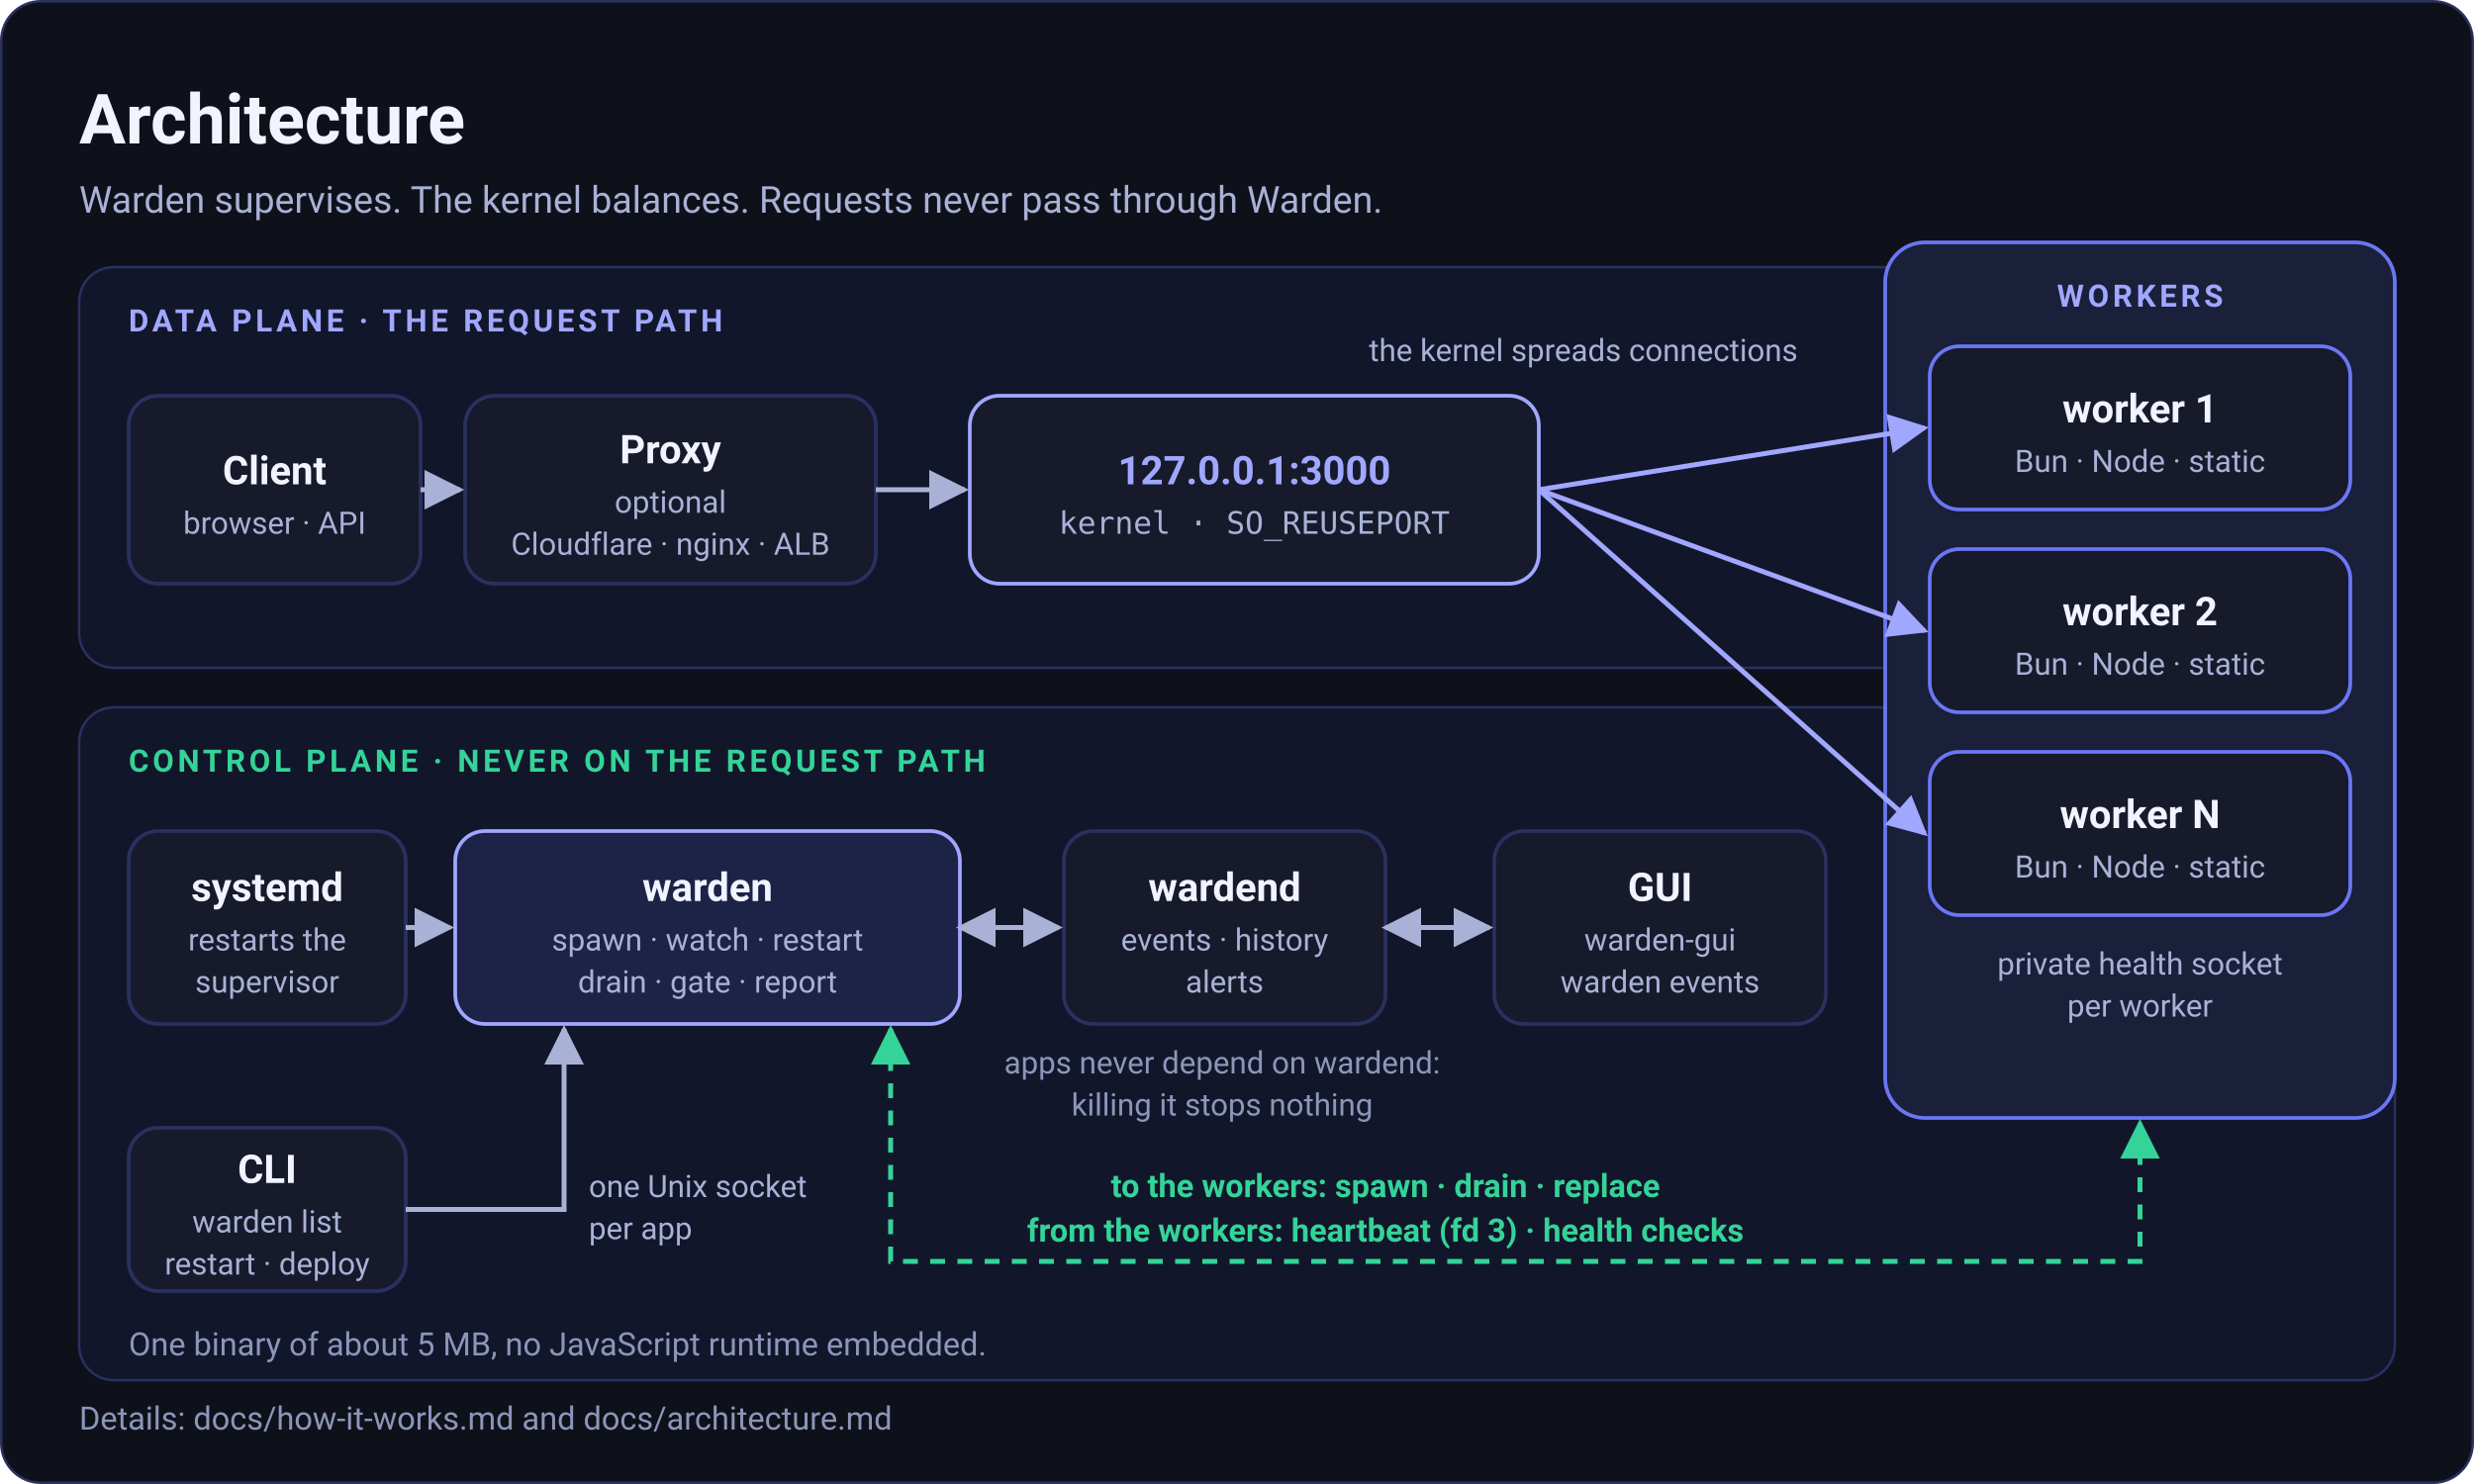
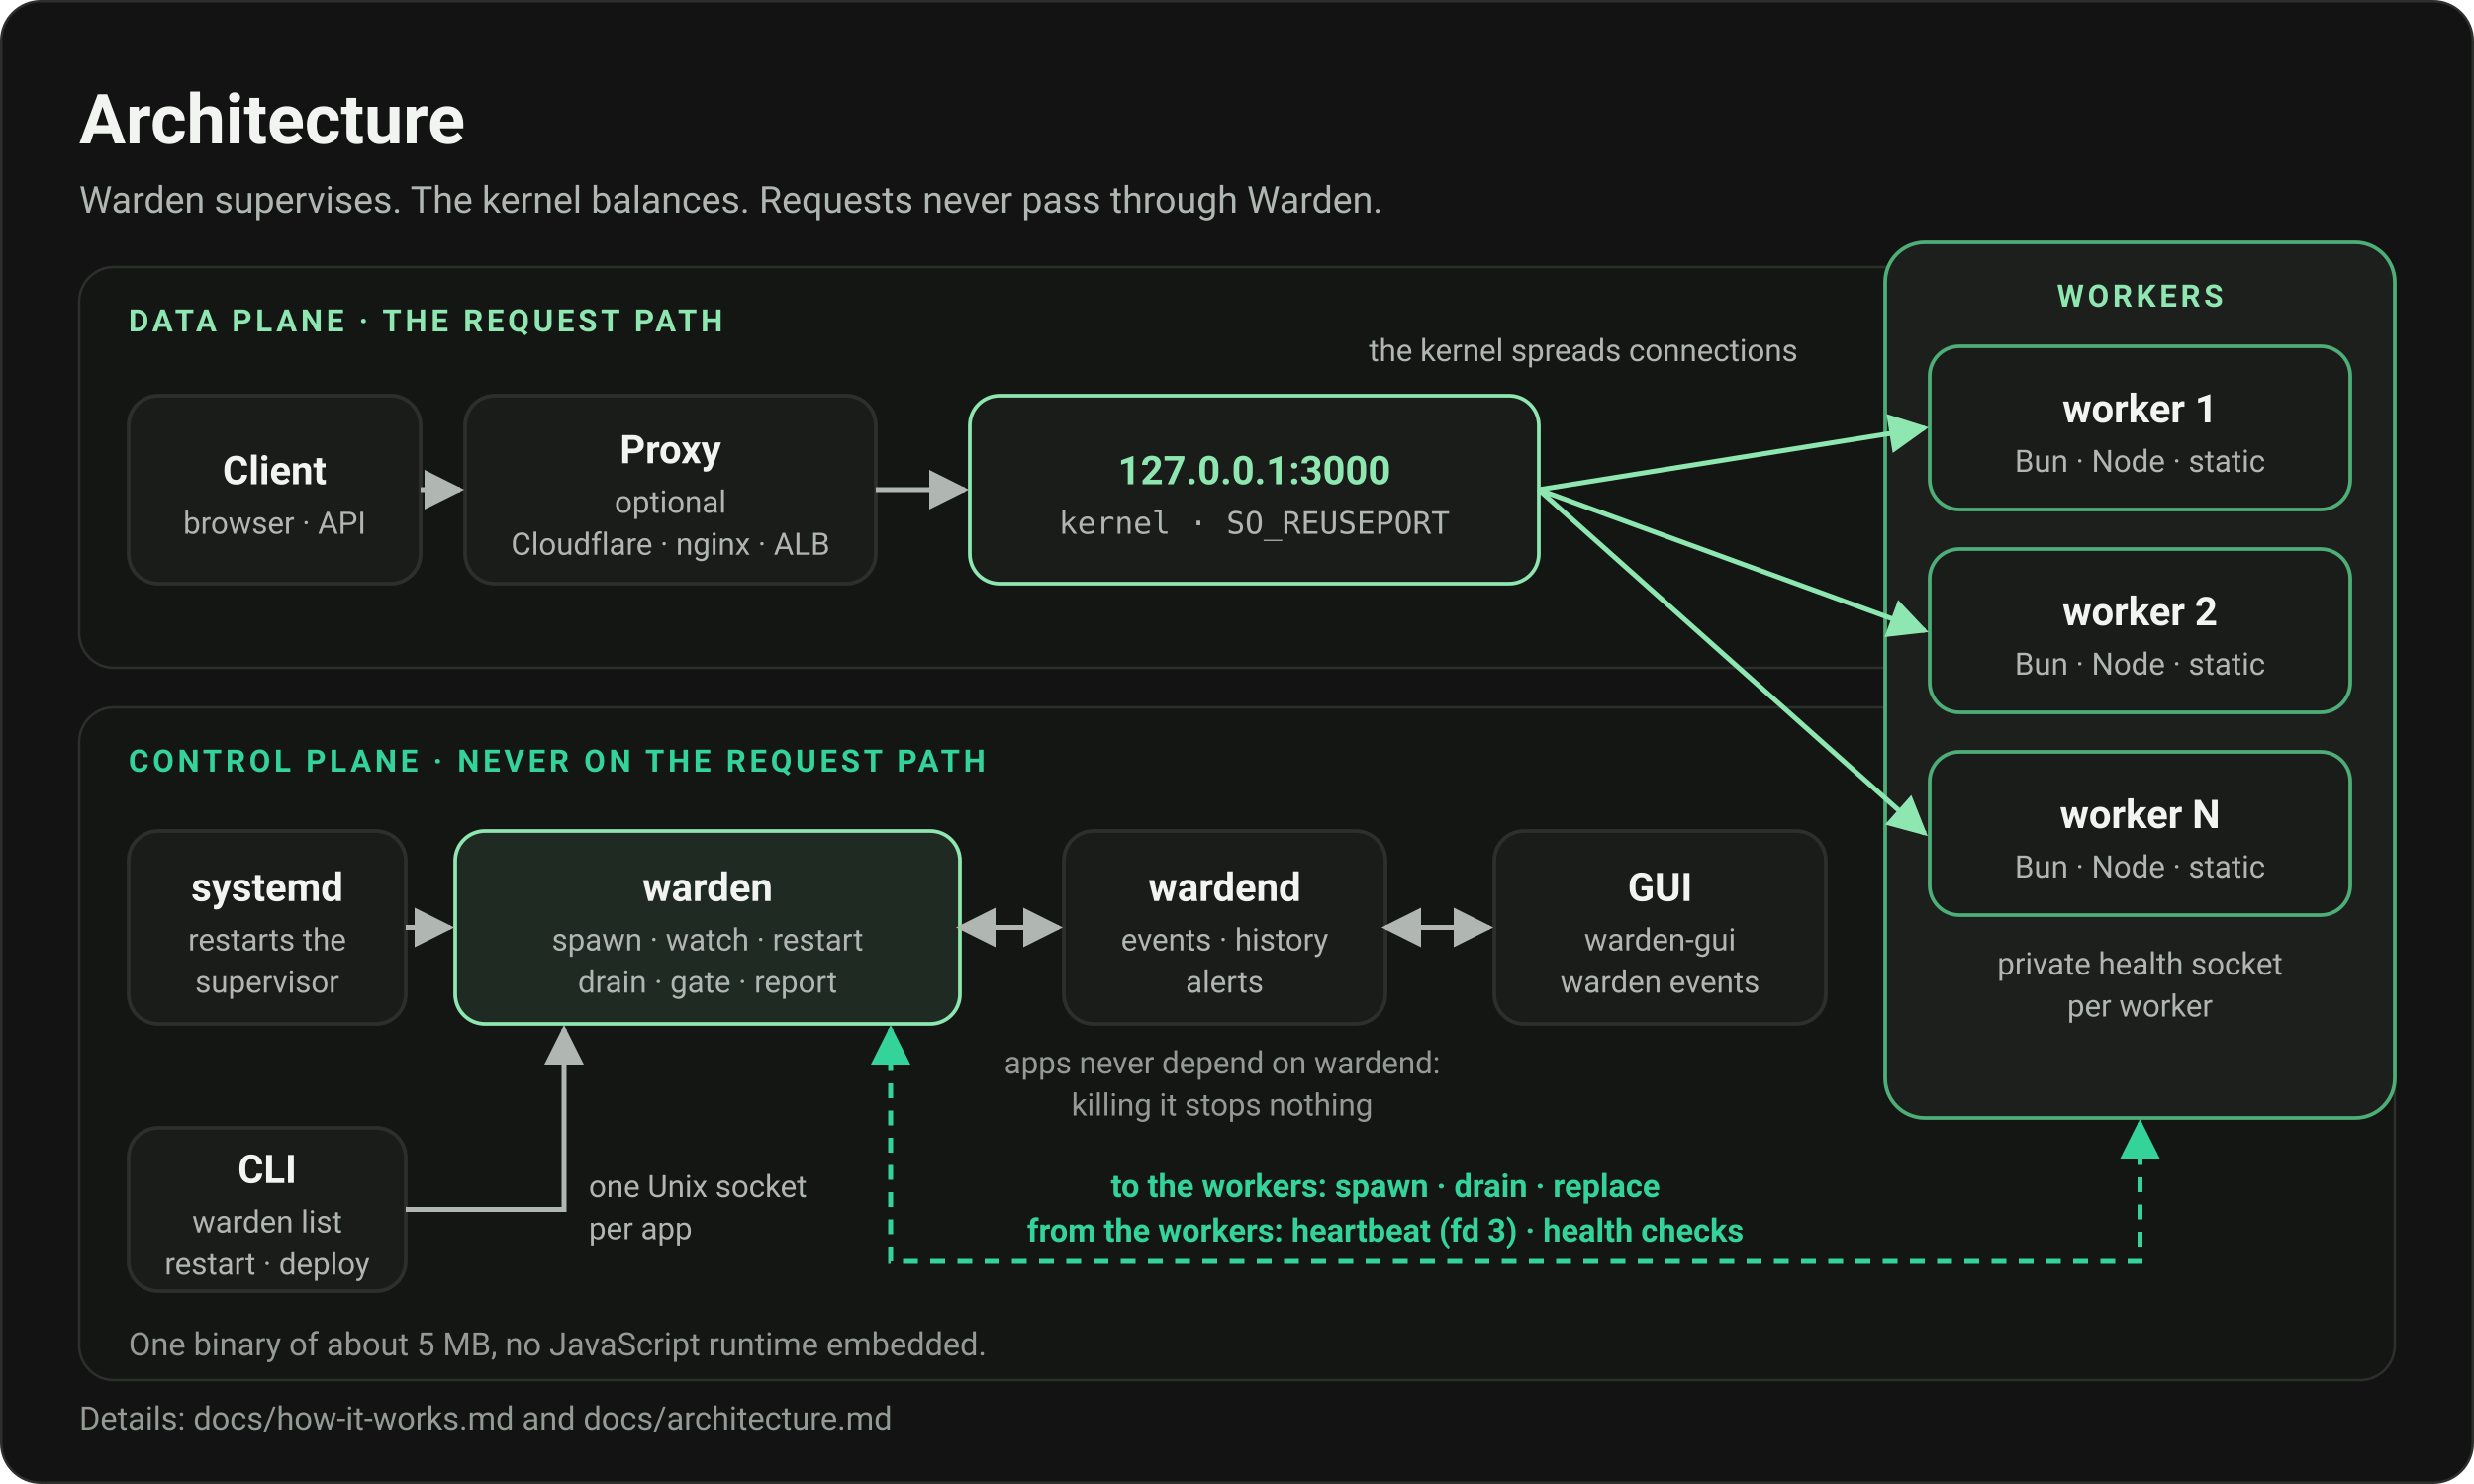
<svg xmlns="http://www.w3.org/2000/svg" viewBox="0 0 1000 600" width="1000" height="600" role="img" aria-labelledby="t d">
-   <rect x="0.5" y="0.5" width="999" height="599" rx="16" fill="#0f111a" stroke="#2a3060" stroke-width="1" />
+   <rect x="0.5" y="0.5" width="999" height="599" rx="16" fill="#121312" stroke="#2c2f2c" stroke-width="1" />
  <defs>
    <marker id="aa9b1d6" viewBox="0 0 10 10" refX="9" refY="5" markerWidth="8" markerHeight="8" orient="auto-start-reverse">
-       <path d="M0 0 L10 5 L0 10 z" fill="#a9b1d6" />
+       <path d="M0 0 L10 5 L0 10 z" fill="#b0b6b1" />
    </marker>
    <marker id="aa0a7ff" viewBox="0 0 10 10" refX="9" refY="5" markerWidth="8" markerHeight="8" orient="auto-start-reverse">
-       <path d="M0 0 L10 5 L0 10 z" fill="#a0a7ff" />
+       <path d="M0 0 L10 5 L0 10 z" fill="#8ee6b0" />
    </marker>
    <marker id="a34d399" viewBox="0 0 10 10" refX="9" refY="5" markerWidth="8" markerHeight="8" orient="auto-start-reverse">
      <path d="M0 0 L10 5 L0 10 z" fill="#34d399" />
    </marker>
  </defs>
-   <text x="32" y="58" font-family="system-ui, -apple-system, BlinkMacSystemFont, 'Segoe UI', Roboto, 'Helvetica Neue', Arial, sans-serif" font-size="28" font-weight="700" fill="#f1f3ff" text-anchor="start">Architecture</text>
-   <text x="32" y="86" font-family="system-ui, -apple-system, BlinkMacSystemFont, 'Segoe UI', Roboto, 'Helvetica Neue', Arial, sans-serif" font-size="15" font-weight="400" fill="#a9b1d6" text-anchor="start">Warden supervises. The kernel balances. Requests never pass through Warden.</text>
-   <rect x="32" y="108" width="936" height="162" rx="14" fill="#12162a" stroke="#2a3060" stroke-width="1" />
-   <text x="52" y="134" font-family="system-ui, -apple-system, BlinkMacSystemFont, 'Segoe UI', Roboto, 'Helvetica Neue', Arial, sans-serif" font-size="12.5" font-weight="700" fill="#a0a7ff" text-anchor="start" letter-spacing="1.5">DATA PLANE · THE REQUEST PATH</text>
-   <rect x="32" y="286" width="936" height="272" rx="14" fill="#12162a" stroke="#2a3060" stroke-width="1" />
+   <text x="32" y="58" font-family="system-ui, -apple-system, BlinkMacSystemFont, 'Segoe UI', Roboto, 'Helvetica Neue', Arial, sans-serif" font-size="28" font-weight="700" fill="#f2f4f2" text-anchor="start">Architecture</text>
+   <text x="32" y="86" font-family="system-ui, -apple-system, BlinkMacSystemFont, 'Segoe UI', Roboto, 'Helvetica Neue', Arial, sans-serif" font-size="15" font-weight="400" fill="#b0b6b1" text-anchor="start">Warden supervises. The kernel balances. Requests never pass through Warden.</text>
+   <rect x="32" y="108" width="936" height="162" rx="14" fill="#141614" stroke="#2c2f2c" stroke-width="1" />
+   <text x="52" y="134" font-family="system-ui, -apple-system, BlinkMacSystemFont, 'Segoe UI', Roboto, 'Helvetica Neue', Arial, sans-serif" font-size="12.5" font-weight="700" fill="#8ee6b0" text-anchor="start" letter-spacing="1.5">DATA PLANE · THE REQUEST PATH</text>
+   <rect x="32" y="286" width="936" height="272" rx="14" fill="#141614" stroke="#2c2f2c" stroke-width="1" />
  <text x="52" y="312" font-family="system-ui, -apple-system, BlinkMacSystemFont, 'Segoe UI', Roboto, 'Helvetica Neue', Arial, sans-serif" font-size="12.5" font-weight="700" fill="#34d399" text-anchor="start" letter-spacing="1.5">CONTROL PLANE · NEVER ON THE REQUEST PATH</text>
-   <rect x="762" y="98" width="206" height="354" rx="16" fill="#1a1f3a" stroke="#6b76f5" stroke-width="1.5" />
-   <text x="865" y="124" font-family="system-ui, -apple-system, BlinkMacSystemFont, 'Segoe UI', Roboto, 'Helvetica Neue', Arial, sans-serif" font-size="12.5" font-weight="700" fill="#a0a7ff" text-anchor="middle" letter-spacing="1.5">WORKERS</text>
-   <rect x="780" y="140" width="170" height="66" rx="12" fill="#161a2b" stroke="#6b76f5" stroke-width="1.5" />
-   <text x="865" y="170.8" font-family="system-ui, -apple-system, BlinkMacSystemFont, 'Segoe UI', Roboto, 'Helvetica Neue', Arial, sans-serif" font-size="16" font-weight="700" fill="#f1f3ff" text-anchor="middle">worker 1</text>
-   <text x="865" y="190.8" font-family="system-ui, -apple-system, BlinkMacSystemFont, 'Segoe UI', Roboto, 'Helvetica Neue', Arial, sans-serif" font-size="12.5" font-weight="400" fill="#a9b1d6" text-anchor="middle">Bun · Node · static</text>
-   <rect x="780" y="222" width="170" height="66" rx="12" fill="#161a2b" stroke="#6b76f5" stroke-width="1.5" />
-   <text x="865" y="252.8" font-family="system-ui, -apple-system, BlinkMacSystemFont, 'Segoe UI', Roboto, 'Helvetica Neue', Arial, sans-serif" font-size="16" font-weight="700" fill="#f1f3ff" text-anchor="middle">worker 2</text>
-   <text x="865" y="272.8" font-family="system-ui, -apple-system, BlinkMacSystemFont, 'Segoe UI', Roboto, 'Helvetica Neue', Arial, sans-serif" font-size="12.5" font-weight="400" fill="#a9b1d6" text-anchor="middle">Bun · Node · static</text>
-   <rect x="780" y="304" width="170" height="66" rx="12" fill="#161a2b" stroke="#6b76f5" stroke-width="1.5" />
-   <text x="865" y="334.8" font-family="system-ui, -apple-system, BlinkMacSystemFont, 'Segoe UI', Roboto, 'Helvetica Neue', Arial, sans-serif" font-size="16" font-weight="700" fill="#f1f3ff" text-anchor="middle">worker N</text>
-   <text x="865" y="354.8" font-family="system-ui, -apple-system, BlinkMacSystemFont, 'Segoe UI', Roboto, 'Helvetica Neue', Arial, sans-serif" font-size="12.5" font-weight="400" fill="#a9b1d6" text-anchor="middle">Bun · Node · static</text>
-   <text x="865" y="394" font-family="system-ui, -apple-system, BlinkMacSystemFont, 'Segoe UI', Roboto, 'Helvetica Neue', Arial, sans-serif" font-size="12.5" font-weight="400" fill="#a9b1d6" text-anchor="middle">private health socket</text>
-   <text x="865" y="411" font-family="system-ui, -apple-system, BlinkMacSystemFont, 'Segoe UI', Roboto, 'Helvetica Neue', Arial, sans-serif" font-size="12.5" font-weight="400" fill="#a9b1d6" text-anchor="middle">per worker</text>
-   <rect x="52" y="160" width="118" height="76" rx="12" fill="#161a2b" stroke="#2a3060" stroke-width="1.5" />
-   <text x="111" y="195.8" font-family="system-ui, -apple-system, BlinkMacSystemFont, 'Segoe UI', Roboto, 'Helvetica Neue', Arial, sans-serif" font-size="16" font-weight="700" fill="#f1f3ff" text-anchor="middle">Client</text>
-   <text x="111" y="215.8" font-family="system-ui, -apple-system, BlinkMacSystemFont, 'Segoe UI', Roboto, 'Helvetica Neue', Arial, sans-serif" font-size="12.5" font-weight="400" fill="#a9b1d6" text-anchor="middle">browser · API</text>
-   <rect x="188" y="160" width="166" height="76" rx="12" fill="#161a2b" stroke="#2a3060" stroke-width="1.5" />
-   <text x="271" y="187.3" font-family="system-ui, -apple-system, BlinkMacSystemFont, 'Segoe UI', Roboto, 'Helvetica Neue', Arial, sans-serif" font-size="16" font-weight="700" fill="#f1f3ff" text-anchor="middle">Proxy</text>
-   <text x="271" y="207.3" font-family="system-ui, -apple-system, BlinkMacSystemFont, 'Segoe UI', Roboto, 'Helvetica Neue', Arial, sans-serif" font-size="12.5" font-weight="400" fill="#a9b1d6" text-anchor="middle">optional</text>
-   <text x="271" y="224.3" font-family="system-ui, -apple-system, BlinkMacSystemFont, 'Segoe UI', Roboto, 'Helvetica Neue', Arial, sans-serif" font-size="12.5" font-weight="400" fill="#a9b1d6" text-anchor="middle">Cloudflare · nginx · ALB</text>
-   <rect x="392" y="160" width="230" height="76" rx="12" fill="#161a2b" stroke="#a0a7ff" stroke-width="1.5" />
-   <text x="507" y="195.8" font-family="system-ui, -apple-system, BlinkMacSystemFont, 'Segoe UI', Roboto, 'Helvetica Neue', Arial, sans-serif" font-size="16" font-weight="700" fill="#a0a7ff" text-anchor="middle">127.0.0.1:3000</text>
-   <text x="507" y="215.8" font-family="ui-monospace, SFMono-Regular, Menlo, Consolas, monospace" font-size="12.5" font-weight="400" fill="#a9b1d6" text-anchor="middle">kernel · SO_REUSEPORT</text>
-   <line x1="170" y1="198" x2="186" y2="198" stroke="#a9b1d6" stroke-width="2" marker-end="url(#aa9b1d6)" />
-   <line x1="354" y1="198" x2="390" y2="198" stroke="#a9b1d6" stroke-width="2" marker-end="url(#aa9b1d6)" />
-   <line x1="622" y1="198" x2="778" y2="173" stroke="#a0a7ff" stroke-width="2" marker-end="url(#aa0a7ff)" />
-   <line x1="622" y1="198" x2="778" y2="255" stroke="#a0a7ff" stroke-width="2" marker-end="url(#aa0a7ff)" />
-   <line x1="622" y1="198" x2="778" y2="337" stroke="#a0a7ff" stroke-width="2" marker-end="url(#aa0a7ff)" />
-   <text x="640" y="146" font-family="system-ui, -apple-system, BlinkMacSystemFont, 'Segoe UI', Roboto, 'Helvetica Neue', Arial, sans-serif" font-size="12.5" font-weight="400" fill="#a9b1d6" text-anchor="middle">the kernel spreads connections</text>
-   <rect x="52" y="336" width="112" height="78" rx="12" fill="#161a2b" stroke="#2a3060" stroke-width="1.5" />
-   <text x="108" y="364.3" font-family="system-ui, -apple-system, BlinkMacSystemFont, 'Segoe UI', Roboto, 'Helvetica Neue', Arial, sans-serif" font-size="16" font-weight="700" fill="#f1f3ff" text-anchor="middle">systemd</text>
-   <text x="108" y="384.3" font-family="system-ui, -apple-system, BlinkMacSystemFont, 'Segoe UI', Roboto, 'Helvetica Neue', Arial, sans-serif" font-size="12.5" font-weight="400" fill="#a9b1d6" text-anchor="middle">restarts the</text>
-   <text x="108" y="401.3" font-family="system-ui, -apple-system, BlinkMacSystemFont, 'Segoe UI', Roboto, 'Helvetica Neue', Arial, sans-serif" font-size="12.5" font-weight="400" fill="#a9b1d6" text-anchor="middle">supervisor</text>
-   <rect x="184" y="336" width="204" height="78" rx="12" fill="#1d2347" stroke="#a0a7ff" stroke-width="1.5" />
-   <text x="286" y="364.3" font-family="system-ui, -apple-system, BlinkMacSystemFont, 'Segoe UI', Roboto, 'Helvetica Neue', Arial, sans-serif" font-size="16" font-weight="700" fill="#f1f3ff" text-anchor="middle">warden</text>
-   <text x="286" y="384.3" font-family="system-ui, -apple-system, BlinkMacSystemFont, 'Segoe UI', Roboto, 'Helvetica Neue', Arial, sans-serif" font-size="12.5" font-weight="400" fill="#a9b1d6" text-anchor="middle">spawn · watch · restart</text>
-   <text x="286" y="401.3" font-family="system-ui, -apple-system, BlinkMacSystemFont, 'Segoe UI', Roboto, 'Helvetica Neue', Arial, sans-serif" font-size="12.5" font-weight="400" fill="#a9b1d6" text-anchor="middle">drain · gate · report</text>
-   <rect x="430" y="336" width="130" height="78" rx="12" fill="#161a2b" stroke="#2a3060" stroke-width="1.5" />
-   <text x="495" y="364.3" font-family="system-ui, -apple-system, BlinkMacSystemFont, 'Segoe UI', Roboto, 'Helvetica Neue', Arial, sans-serif" font-size="16" font-weight="700" fill="#f1f3ff" text-anchor="middle">wardend</text>
-   <text x="495" y="384.3" font-family="system-ui, -apple-system, BlinkMacSystemFont, 'Segoe UI', Roboto, 'Helvetica Neue', Arial, sans-serif" font-size="12.5" font-weight="400" fill="#a9b1d6" text-anchor="middle">events · history</text>
-   <text x="495" y="401.3" font-family="system-ui, -apple-system, BlinkMacSystemFont, 'Segoe UI', Roboto, 'Helvetica Neue', Arial, sans-serif" font-size="12.5" font-weight="400" fill="#a9b1d6" text-anchor="middle">alerts</text>
-   <rect x="604" y="336" width="134" height="78" rx="12" fill="#161a2b" stroke="#2a3060" stroke-width="1.5" />
-   <text x="671" y="364.3" font-family="system-ui, -apple-system, BlinkMacSystemFont, 'Segoe UI', Roboto, 'Helvetica Neue', Arial, sans-serif" font-size="16" font-weight="700" fill="#f1f3ff" text-anchor="middle">GUI</text>
-   <text x="671" y="384.3" font-family="system-ui, -apple-system, BlinkMacSystemFont, 'Segoe UI', Roboto, 'Helvetica Neue', Arial, sans-serif" font-size="12.5" font-weight="400" fill="#a9b1d6" text-anchor="middle">warden-gui</text>
-   <text x="671" y="401.3" font-family="system-ui, -apple-system, BlinkMacSystemFont, 'Segoe UI', Roboto, 'Helvetica Neue', Arial, sans-serif" font-size="12.5" font-weight="400" fill="#a9b1d6" text-anchor="middle">warden events</text>
-   <line x1="164" y1="375" x2="182" y2="375" stroke="#a9b1d6" stroke-width="2" marker-end="url(#aa9b1d6)" />
-   <line x1="388" y1="375" x2="428" y2="375" stroke="#a9b1d6" stroke-width="2" marker-start="url(#aa9b1d6)" marker-end="url(#aa9b1d6)" />
-   <line x1="560" y1="375" x2="602" y2="375" stroke="#a9b1d6" stroke-width="2" marker-start="url(#aa9b1d6)" marker-end="url(#aa9b1d6)" />
-   <text x="494" y="434" font-family="system-ui, -apple-system, BlinkMacSystemFont, 'Segoe UI', Roboto, 'Helvetica Neue', Arial, sans-serif" font-size="12.5" font-weight="400" fill="#8d96ba" text-anchor="middle">apps never depend on wardend:</text>
-   <text x="494" y="451" font-family="system-ui, -apple-system, BlinkMacSystemFont, 'Segoe UI', Roboto, 'Helvetica Neue', Arial, sans-serif" font-size="12.5" font-weight="400" fill="#8d96ba" text-anchor="middle">killing it stops nothing</text>
-   <rect x="52" y="456" width="112" height="66" rx="12" fill="#161a2b" stroke="#2a3060" stroke-width="1.5" />
-   <text x="108" y="478.3" font-family="system-ui, -apple-system, BlinkMacSystemFont, 'Segoe UI', Roboto, 'Helvetica Neue', Arial, sans-serif" font-size="16" font-weight="700" fill="#f1f3ff" text-anchor="middle">CLI</text>
-   <text x="108" y="498.3" font-family="system-ui, -apple-system, BlinkMacSystemFont, 'Segoe UI', Roboto, 'Helvetica Neue', Arial, sans-serif" font-size="12.5" font-weight="400" fill="#a9b1d6" text-anchor="middle">warden list</text>
-   <text x="108" y="515.3" font-family="system-ui, -apple-system, BlinkMacSystemFont, 'Segoe UI', Roboto, 'Helvetica Neue', Arial, sans-serif" font-size="12.5" font-weight="400" fill="#a9b1d6" text-anchor="middle">restart · deploy</text>
-   <path d="M164 489 L228 489 L228 416" fill="none" stroke="#a9b1d6" stroke-width="2" marker-end="url(#aa9b1d6)" />
-   <text x="238" y="484" font-family="system-ui, -apple-system, BlinkMacSystemFont, 'Segoe UI', Roboto, 'Helvetica Neue', Arial, sans-serif" font-size="12.5" font-weight="400" fill="#a9b1d6" text-anchor="start">one Unix socket</text>
-   <text x="238" y="501" font-family="system-ui, -apple-system, BlinkMacSystemFont, 'Segoe UI', Roboto, 'Helvetica Neue', Arial, sans-serif" font-size="12.5" font-weight="400" fill="#a9b1d6" text-anchor="start">per app</text>
+   <rect x="762" y="98" width="206" height="354" rx="16" fill="#1c1f1c" stroke="#4eae78" stroke-width="1.5" />
+   <text x="865" y="124" font-family="system-ui, -apple-system, BlinkMacSystemFont, 'Segoe UI', Roboto, 'Helvetica Neue', Arial, sans-serif" font-size="12.5" font-weight="700" fill="#8ee6b0" text-anchor="middle" letter-spacing="1.5">WORKERS</text>
+   <rect x="780" y="140" width="170" height="66" rx="12" fill="#1a1c1a" stroke="#4eae78" stroke-width="1.5" />
+   <text x="865" y="170.8" font-family="system-ui, -apple-system, BlinkMacSystemFont, 'Segoe UI', Roboto, 'Helvetica Neue', Arial, sans-serif" font-size="16" font-weight="700" fill="#f2f4f2" text-anchor="middle">worker 1</text>
+   <text x="865" y="190.8" font-family="system-ui, -apple-system, BlinkMacSystemFont, 'Segoe UI', Roboto, 'Helvetica Neue', Arial, sans-serif" font-size="12.5" font-weight="400" fill="#b0b6b1" text-anchor="middle">Bun · Node · static</text>
+   <rect x="780" y="222" width="170" height="66" rx="12" fill="#1a1c1a" stroke="#4eae78" stroke-width="1.5" />
+   <text x="865" y="252.8" font-family="system-ui, -apple-system, BlinkMacSystemFont, 'Segoe UI', Roboto, 'Helvetica Neue', Arial, sans-serif" font-size="16" font-weight="700" fill="#f2f4f2" text-anchor="middle">worker 2</text>
+   <text x="865" y="272.8" font-family="system-ui, -apple-system, BlinkMacSystemFont, 'Segoe UI', Roboto, 'Helvetica Neue', Arial, sans-serif" font-size="12.5" font-weight="400" fill="#b0b6b1" text-anchor="middle">Bun · Node · static</text>
+   <rect x="780" y="304" width="170" height="66" rx="12" fill="#1a1c1a" stroke="#4eae78" stroke-width="1.5" />
+   <text x="865" y="334.8" font-family="system-ui, -apple-system, BlinkMacSystemFont, 'Segoe UI', Roboto, 'Helvetica Neue', Arial, sans-serif" font-size="16" font-weight="700" fill="#f2f4f2" text-anchor="middle">worker N</text>
+   <text x="865" y="354.8" font-family="system-ui, -apple-system, BlinkMacSystemFont, 'Segoe UI', Roboto, 'Helvetica Neue', Arial, sans-serif" font-size="12.5" font-weight="400" fill="#b0b6b1" text-anchor="middle">Bun · Node · static</text>
+   <text x="865" y="394" font-family="system-ui, -apple-system, BlinkMacSystemFont, 'Segoe UI', Roboto, 'Helvetica Neue', Arial, sans-serif" font-size="12.5" font-weight="400" fill="#b0b6b1" text-anchor="middle">private health socket</text>
+   <text x="865" y="411" font-family="system-ui, -apple-system, BlinkMacSystemFont, 'Segoe UI', Roboto, 'Helvetica Neue', Arial, sans-serif" font-size="12.5" font-weight="400" fill="#b0b6b1" text-anchor="middle">per worker</text>
+   <rect x="52" y="160" width="118" height="76" rx="12" fill="#1a1c1a" stroke="#2c2f2c" stroke-width="1.5" />
+   <text x="111" y="195.8" font-family="system-ui, -apple-system, BlinkMacSystemFont, 'Segoe UI', Roboto, 'Helvetica Neue', Arial, sans-serif" font-size="16" font-weight="700" fill="#f2f4f2" text-anchor="middle">Client</text>
+   <text x="111" y="215.8" font-family="system-ui, -apple-system, BlinkMacSystemFont, 'Segoe UI', Roboto, 'Helvetica Neue', Arial, sans-serif" font-size="12.5" font-weight="400" fill="#b0b6b1" text-anchor="middle">browser · API</text>
+   <rect x="188" y="160" width="166" height="76" rx="12" fill="#1a1c1a" stroke="#2c2f2c" stroke-width="1.5" />
+   <text x="271" y="187.3" font-family="system-ui, -apple-system, BlinkMacSystemFont, 'Segoe UI', Roboto, 'Helvetica Neue', Arial, sans-serif" font-size="16" font-weight="700" fill="#f2f4f2" text-anchor="middle">Proxy</text>
+   <text x="271" y="207.3" font-family="system-ui, -apple-system, BlinkMacSystemFont, 'Segoe UI', Roboto, 'Helvetica Neue', Arial, sans-serif" font-size="12.5" font-weight="400" fill="#b0b6b1" text-anchor="middle">optional</text>
+   <text x="271" y="224.3" font-family="system-ui, -apple-system, BlinkMacSystemFont, 'Segoe UI', Roboto, 'Helvetica Neue', Arial, sans-serif" font-size="12.5" font-weight="400" fill="#b0b6b1" text-anchor="middle">Cloudflare · nginx · ALB</text>
+   <rect x="392" y="160" width="230" height="76" rx="12" fill="#1a1c1a" stroke="#8ee6b0" stroke-width="1.5" />
+   <text x="507" y="195.8" font-family="system-ui, -apple-system, BlinkMacSystemFont, 'Segoe UI', Roboto, 'Helvetica Neue', Arial, sans-serif" font-size="16" font-weight="700" fill="#8ee6b0" text-anchor="middle">127.0.0.1:3000</text>
+   <text x="507" y="215.8" font-family="ui-monospace, SFMono-Regular, Menlo, Consolas, monospace" font-size="12.5" font-weight="400" fill="#b0b6b1" text-anchor="middle">kernel · SO_REUSEPORT</text>
+   <line x1="170" y1="198" x2="186" y2="198" stroke="#b0b6b1" stroke-width="2" marker-end="url(#aa9b1d6)" />
+   <line x1="354" y1="198" x2="390" y2="198" stroke="#b0b6b1" stroke-width="2" marker-end="url(#aa9b1d6)" />
+   <line x1="622" y1="198" x2="778" y2="173" stroke="#8ee6b0" stroke-width="2" marker-end="url(#aa0a7ff)" />
+   <line x1="622" y1="198" x2="778" y2="255" stroke="#8ee6b0" stroke-width="2" marker-end="url(#aa0a7ff)" />
+   <line x1="622" y1="198" x2="778" y2="337" stroke="#8ee6b0" stroke-width="2" marker-end="url(#aa0a7ff)" />
+   <text x="640" y="146" font-family="system-ui, -apple-system, BlinkMacSystemFont, 'Segoe UI', Roboto, 'Helvetica Neue', Arial, sans-serif" font-size="12.5" font-weight="400" fill="#b0b6b1" text-anchor="middle">the kernel spreads connections</text>
+   <rect x="52" y="336" width="112" height="78" rx="12" fill="#1a1c1a" stroke="#2c2f2c" stroke-width="1.5" />
+   <text x="108" y="364.3" font-family="system-ui, -apple-system, BlinkMacSystemFont, 'Segoe UI', Roboto, 'Helvetica Neue', Arial, sans-serif" font-size="16" font-weight="700" fill="#f2f4f2" text-anchor="middle">systemd</text>
+   <text x="108" y="384.3" font-family="system-ui, -apple-system, BlinkMacSystemFont, 'Segoe UI', Roboto, 'Helvetica Neue', Arial, sans-serif" font-size="12.5" font-weight="400" fill="#b0b6b1" text-anchor="middle">restarts the</text>
+   <text x="108" y="401.3" font-family="system-ui, -apple-system, BlinkMacSystemFont, 'Segoe UI', Roboto, 'Helvetica Neue', Arial, sans-serif" font-size="12.5" font-weight="400" fill="#b0b6b1" text-anchor="middle">supervisor</text>
+   <rect x="184" y="336" width="204" height="78" rx="12" fill="#1f2a23" stroke="#8ee6b0" stroke-width="1.5" />
+   <text x="286" y="364.3" font-family="system-ui, -apple-system, BlinkMacSystemFont, 'Segoe UI', Roboto, 'Helvetica Neue', Arial, sans-serif" font-size="16" font-weight="700" fill="#f2f4f2" text-anchor="middle">warden</text>
+   <text x="286" y="384.3" font-family="system-ui, -apple-system, BlinkMacSystemFont, 'Segoe UI', Roboto, 'Helvetica Neue', Arial, sans-serif" font-size="12.5" font-weight="400" fill="#b0b6b1" text-anchor="middle">spawn · watch · restart</text>
+   <text x="286" y="401.3" font-family="system-ui, -apple-system, BlinkMacSystemFont, 'Segoe UI', Roboto, 'Helvetica Neue', Arial, sans-serif" font-size="12.5" font-weight="400" fill="#b0b6b1" text-anchor="middle">drain · gate · report</text>
+   <rect x="430" y="336" width="130" height="78" rx="12" fill="#1a1c1a" stroke="#2c2f2c" stroke-width="1.5" />
+   <text x="495" y="364.3" font-family="system-ui, -apple-system, BlinkMacSystemFont, 'Segoe UI', Roboto, 'Helvetica Neue', Arial, sans-serif" font-size="16" font-weight="700" fill="#f2f4f2" text-anchor="middle">wardend</text>
+   <text x="495" y="384.3" font-family="system-ui, -apple-system, BlinkMacSystemFont, 'Segoe UI', Roboto, 'Helvetica Neue', Arial, sans-serif" font-size="12.5" font-weight="400" fill="#b0b6b1" text-anchor="middle">events · history</text>
+   <text x="495" y="401.3" font-family="system-ui, -apple-system, BlinkMacSystemFont, 'Segoe UI', Roboto, 'Helvetica Neue', Arial, sans-serif" font-size="12.5" font-weight="400" fill="#b0b6b1" text-anchor="middle">alerts</text>
+   <rect x="604" y="336" width="134" height="78" rx="12" fill="#1a1c1a" stroke="#2c2f2c" stroke-width="1.5" />
+   <text x="671" y="364.3" font-family="system-ui, -apple-system, BlinkMacSystemFont, 'Segoe UI', Roboto, 'Helvetica Neue', Arial, sans-serif" font-size="16" font-weight="700" fill="#f2f4f2" text-anchor="middle">GUI</text>
+   <text x="671" y="384.3" font-family="system-ui, -apple-system, BlinkMacSystemFont, 'Segoe UI', Roboto, 'Helvetica Neue', Arial, sans-serif" font-size="12.5" font-weight="400" fill="#b0b6b1" text-anchor="middle">warden-gui</text>
+   <text x="671" y="401.3" font-family="system-ui, -apple-system, BlinkMacSystemFont, 'Segoe UI', Roboto, 'Helvetica Neue', Arial, sans-serif" font-size="12.5" font-weight="400" fill="#b0b6b1" text-anchor="middle">warden events</text>
+   <line x1="164" y1="375" x2="182" y2="375" stroke="#b0b6b1" stroke-width="2" marker-end="url(#aa9b1d6)" />
+   <line x1="388" y1="375" x2="428" y2="375" stroke="#b0b6b1" stroke-width="2" marker-start="url(#aa9b1d6)" marker-end="url(#aa9b1d6)" />
+   <line x1="560" y1="375" x2="602" y2="375" stroke="#b0b6b1" stroke-width="2" marker-start="url(#aa9b1d6)" marker-end="url(#aa9b1d6)" />
+   <text x="494" y="434" font-family="system-ui, -apple-system, BlinkMacSystemFont, 'Segoe UI', Roboto, 'Helvetica Neue', Arial, sans-serif" font-size="12.5" font-weight="400" fill="#949b95" text-anchor="middle">apps never depend on wardend:</text>
+   <text x="494" y="451" font-family="system-ui, -apple-system, BlinkMacSystemFont, 'Segoe UI', Roboto, 'Helvetica Neue', Arial, sans-serif" font-size="12.5" font-weight="400" fill="#949b95" text-anchor="middle">killing it stops nothing</text>
+   <rect x="52" y="456" width="112" height="66" rx="12" fill="#1a1c1a" stroke="#2c2f2c" stroke-width="1.5" />
+   <text x="108" y="478.3" font-family="system-ui, -apple-system, BlinkMacSystemFont, 'Segoe UI', Roboto, 'Helvetica Neue', Arial, sans-serif" font-size="16" font-weight="700" fill="#f2f4f2" text-anchor="middle">CLI</text>
+   <text x="108" y="498.3" font-family="system-ui, -apple-system, BlinkMacSystemFont, 'Segoe UI', Roboto, 'Helvetica Neue', Arial, sans-serif" font-size="12.5" font-weight="400" fill="#b0b6b1" text-anchor="middle">warden list</text>
+   <text x="108" y="515.3" font-family="system-ui, -apple-system, BlinkMacSystemFont, 'Segoe UI', Roboto, 'Helvetica Neue', Arial, sans-serif" font-size="12.5" font-weight="400" fill="#b0b6b1" text-anchor="middle">restart · deploy</text>
+   <path d="M164 489 L228 489 L228 416" fill="none" stroke="#b0b6b1" stroke-width="2" marker-end="url(#aa9b1d6)" />
+   <text x="238" y="484" font-family="system-ui, -apple-system, BlinkMacSystemFont, 'Segoe UI', Roboto, 'Helvetica Neue', Arial, sans-serif" font-size="12.5" font-weight="400" fill="#b0b6b1" text-anchor="start">one Unix socket</text>
+   <text x="238" y="501" font-family="system-ui, -apple-system, BlinkMacSystemFont, 'Segoe UI', Roboto, 'Helvetica Neue', Arial, sans-serif" font-size="12.5" font-weight="400" fill="#b0b6b1" text-anchor="start">per app</text>
  <path d="M360 416 L360 510 L865 510 L865 454" fill="none" stroke="#34d399" stroke-width="2" stroke-dasharray="6 5" marker-end="url(#a34d399)" marker-start="url(#a34d399)" />
  <text x="560" y="484" font-family="system-ui, -apple-system, BlinkMacSystemFont, 'Segoe UI', Roboto, 'Helvetica Neue', Arial, sans-serif" font-size="13" font-weight="600" fill="#34d399" text-anchor="middle">to the workers: spawn · drain · replace</text>
  <text x="560" y="502" font-family="system-ui, -apple-system, BlinkMacSystemFont, 'Segoe UI', Roboto, 'Helvetica Neue', Arial, sans-serif" font-size="13" font-weight="600" fill="#34d399" text-anchor="middle">from the workers: heartbeat (fd 3) · health checks</text>
-   <text x="52" y="548" font-family="system-ui, -apple-system, BlinkMacSystemFont, 'Segoe UI', Roboto, 'Helvetica Neue', Arial, sans-serif" font-size="13" font-weight="400" fill="#8d96ba" text-anchor="start">One binary of about 5 MB, no JavaScript runtime embedded.</text>
-   <text x="32" y="578" font-family="system-ui, -apple-system, BlinkMacSystemFont, 'Segoe UI', Roboto, 'Helvetica Neue', Arial, sans-serif" font-size="13" font-weight="400" fill="#8d96ba" text-anchor="start">Details: docs/how-it-works.md and docs/architecture.md</text>
+   <text x="52" y="548" font-family="system-ui, -apple-system, BlinkMacSystemFont, 'Segoe UI', Roboto, 'Helvetica Neue', Arial, sans-serif" font-size="13" font-weight="400" fill="#949b95" text-anchor="start">One binary of about 5 MB, no JavaScript runtime embedded.</text>
+   <text x="32" y="578" font-family="system-ui, -apple-system, BlinkMacSystemFont, 'Segoe UI', Roboto, 'Helvetica Neue', Arial, sans-serif" font-size="13" font-weight="400" fill="#949b95" text-anchor="start">Details: docs/how-it-works.md and docs/architecture.md</text>
</svg>
